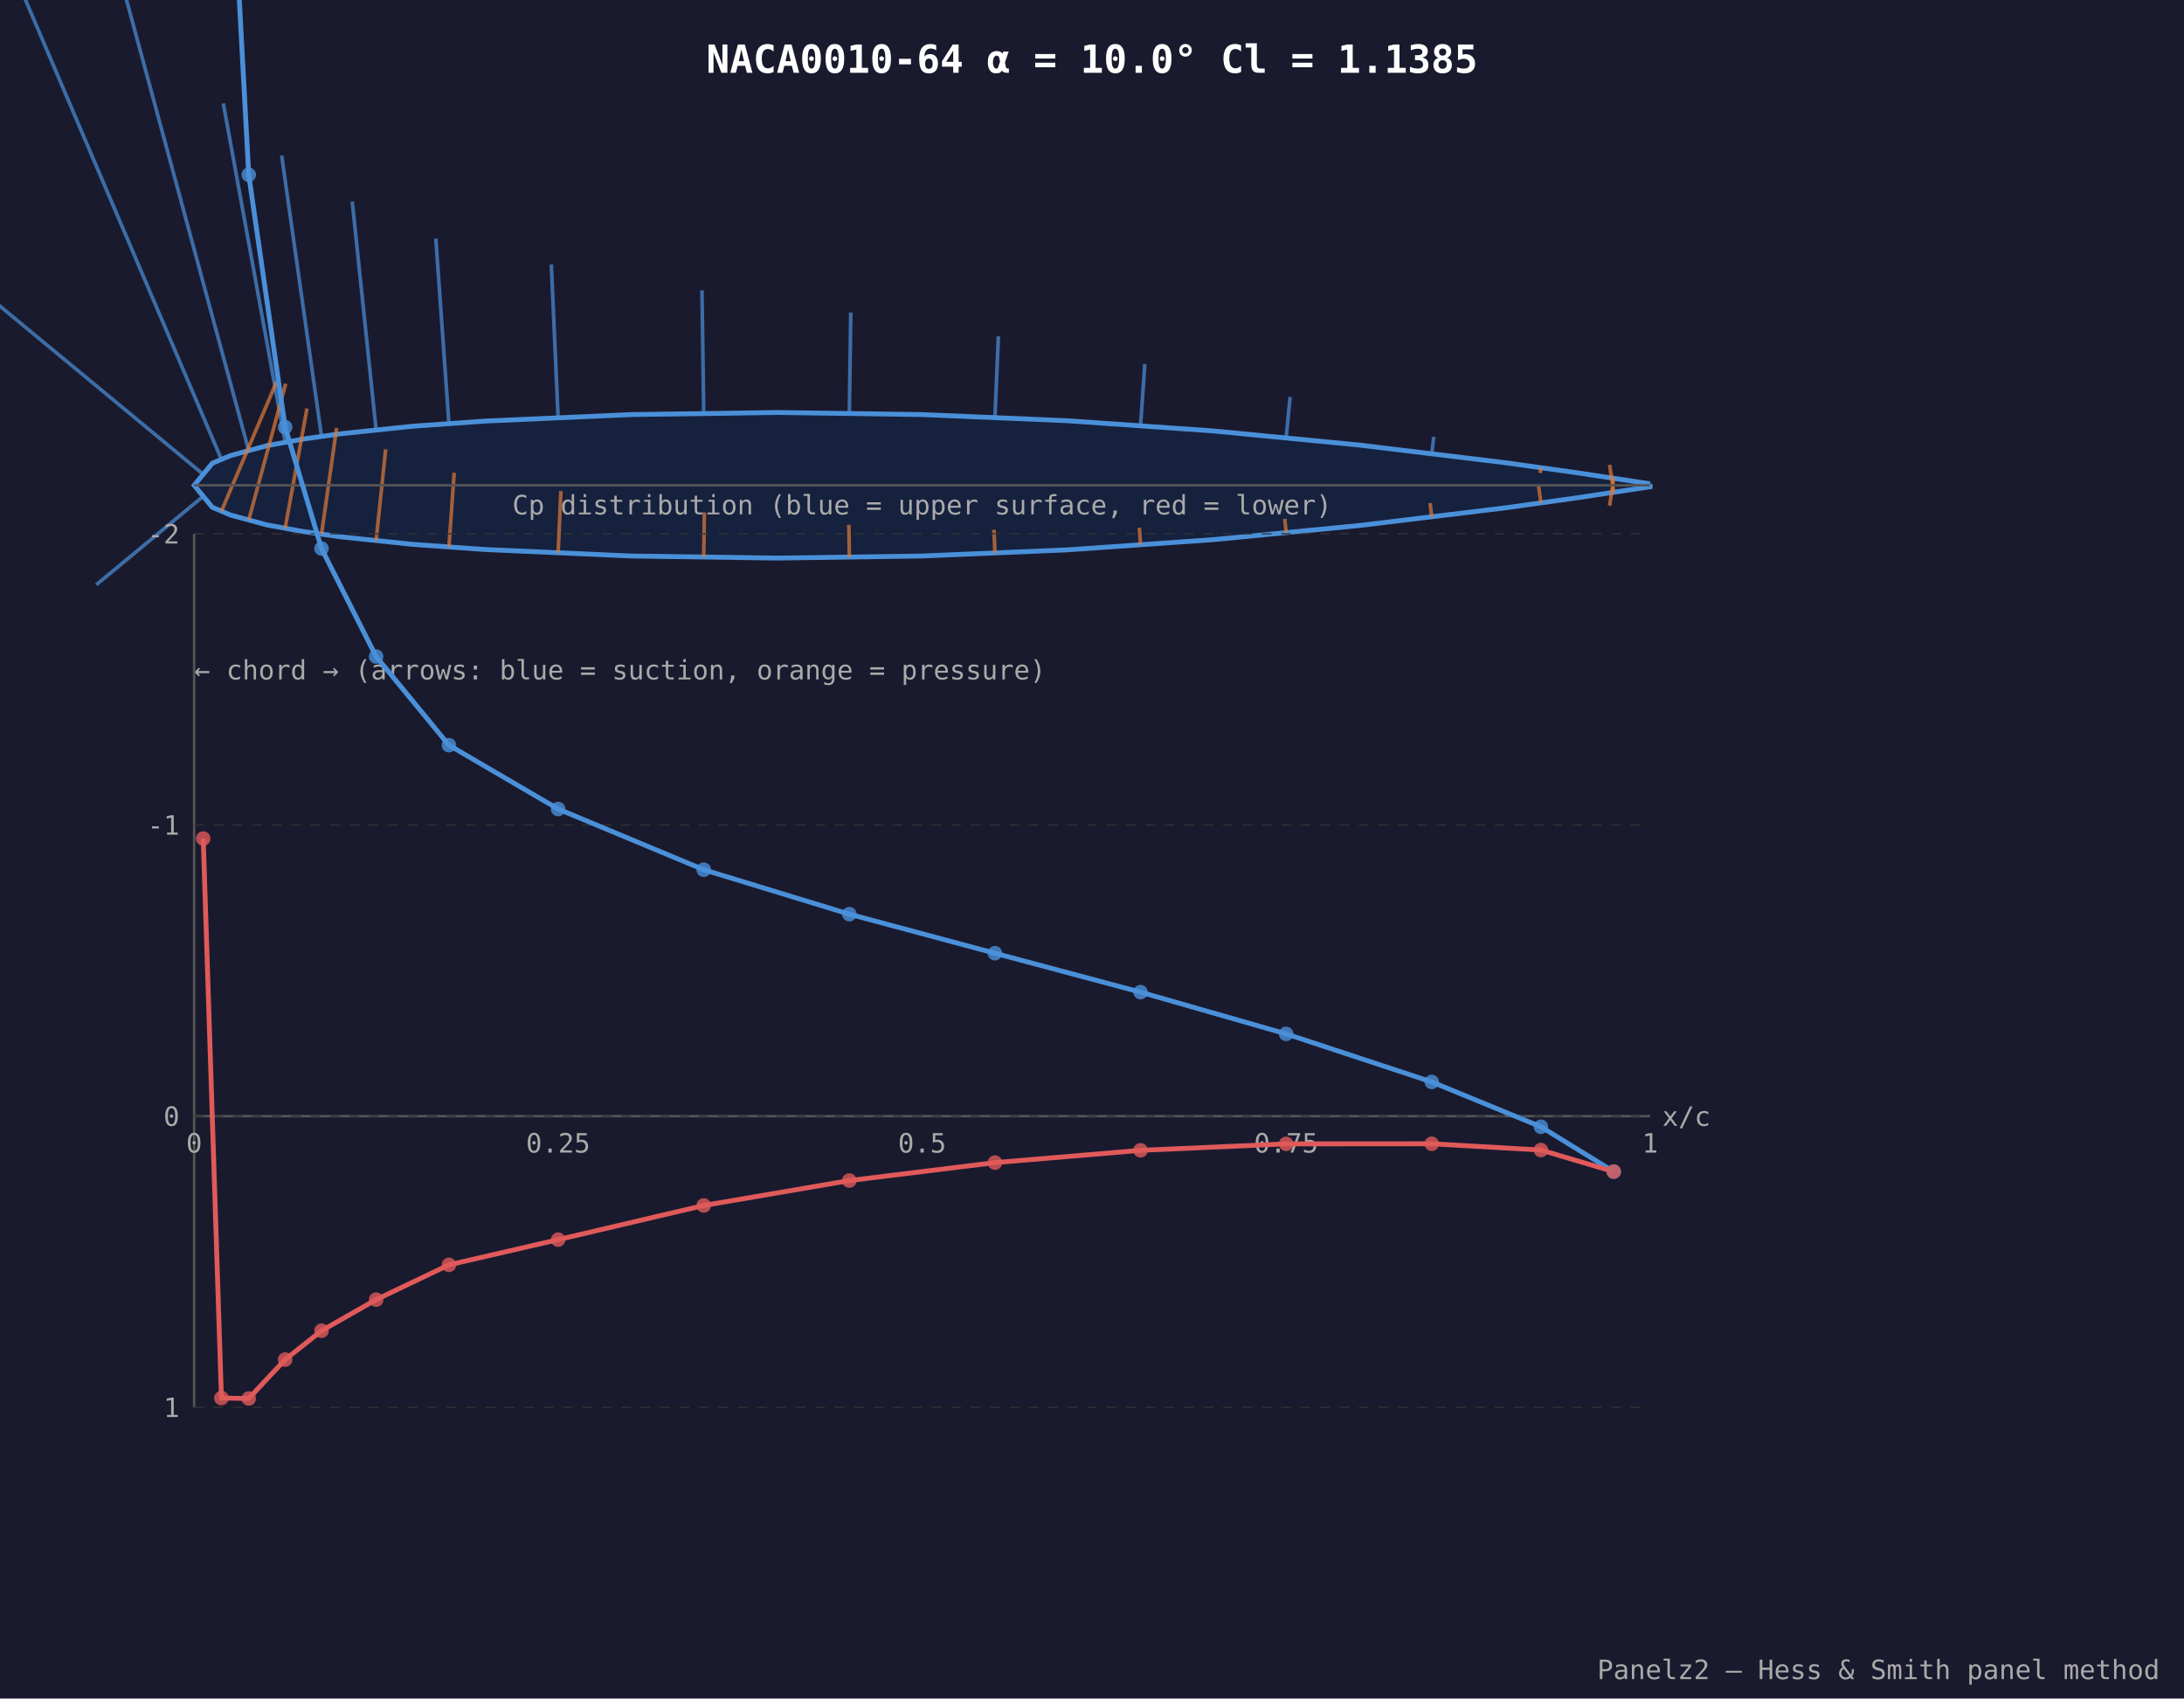
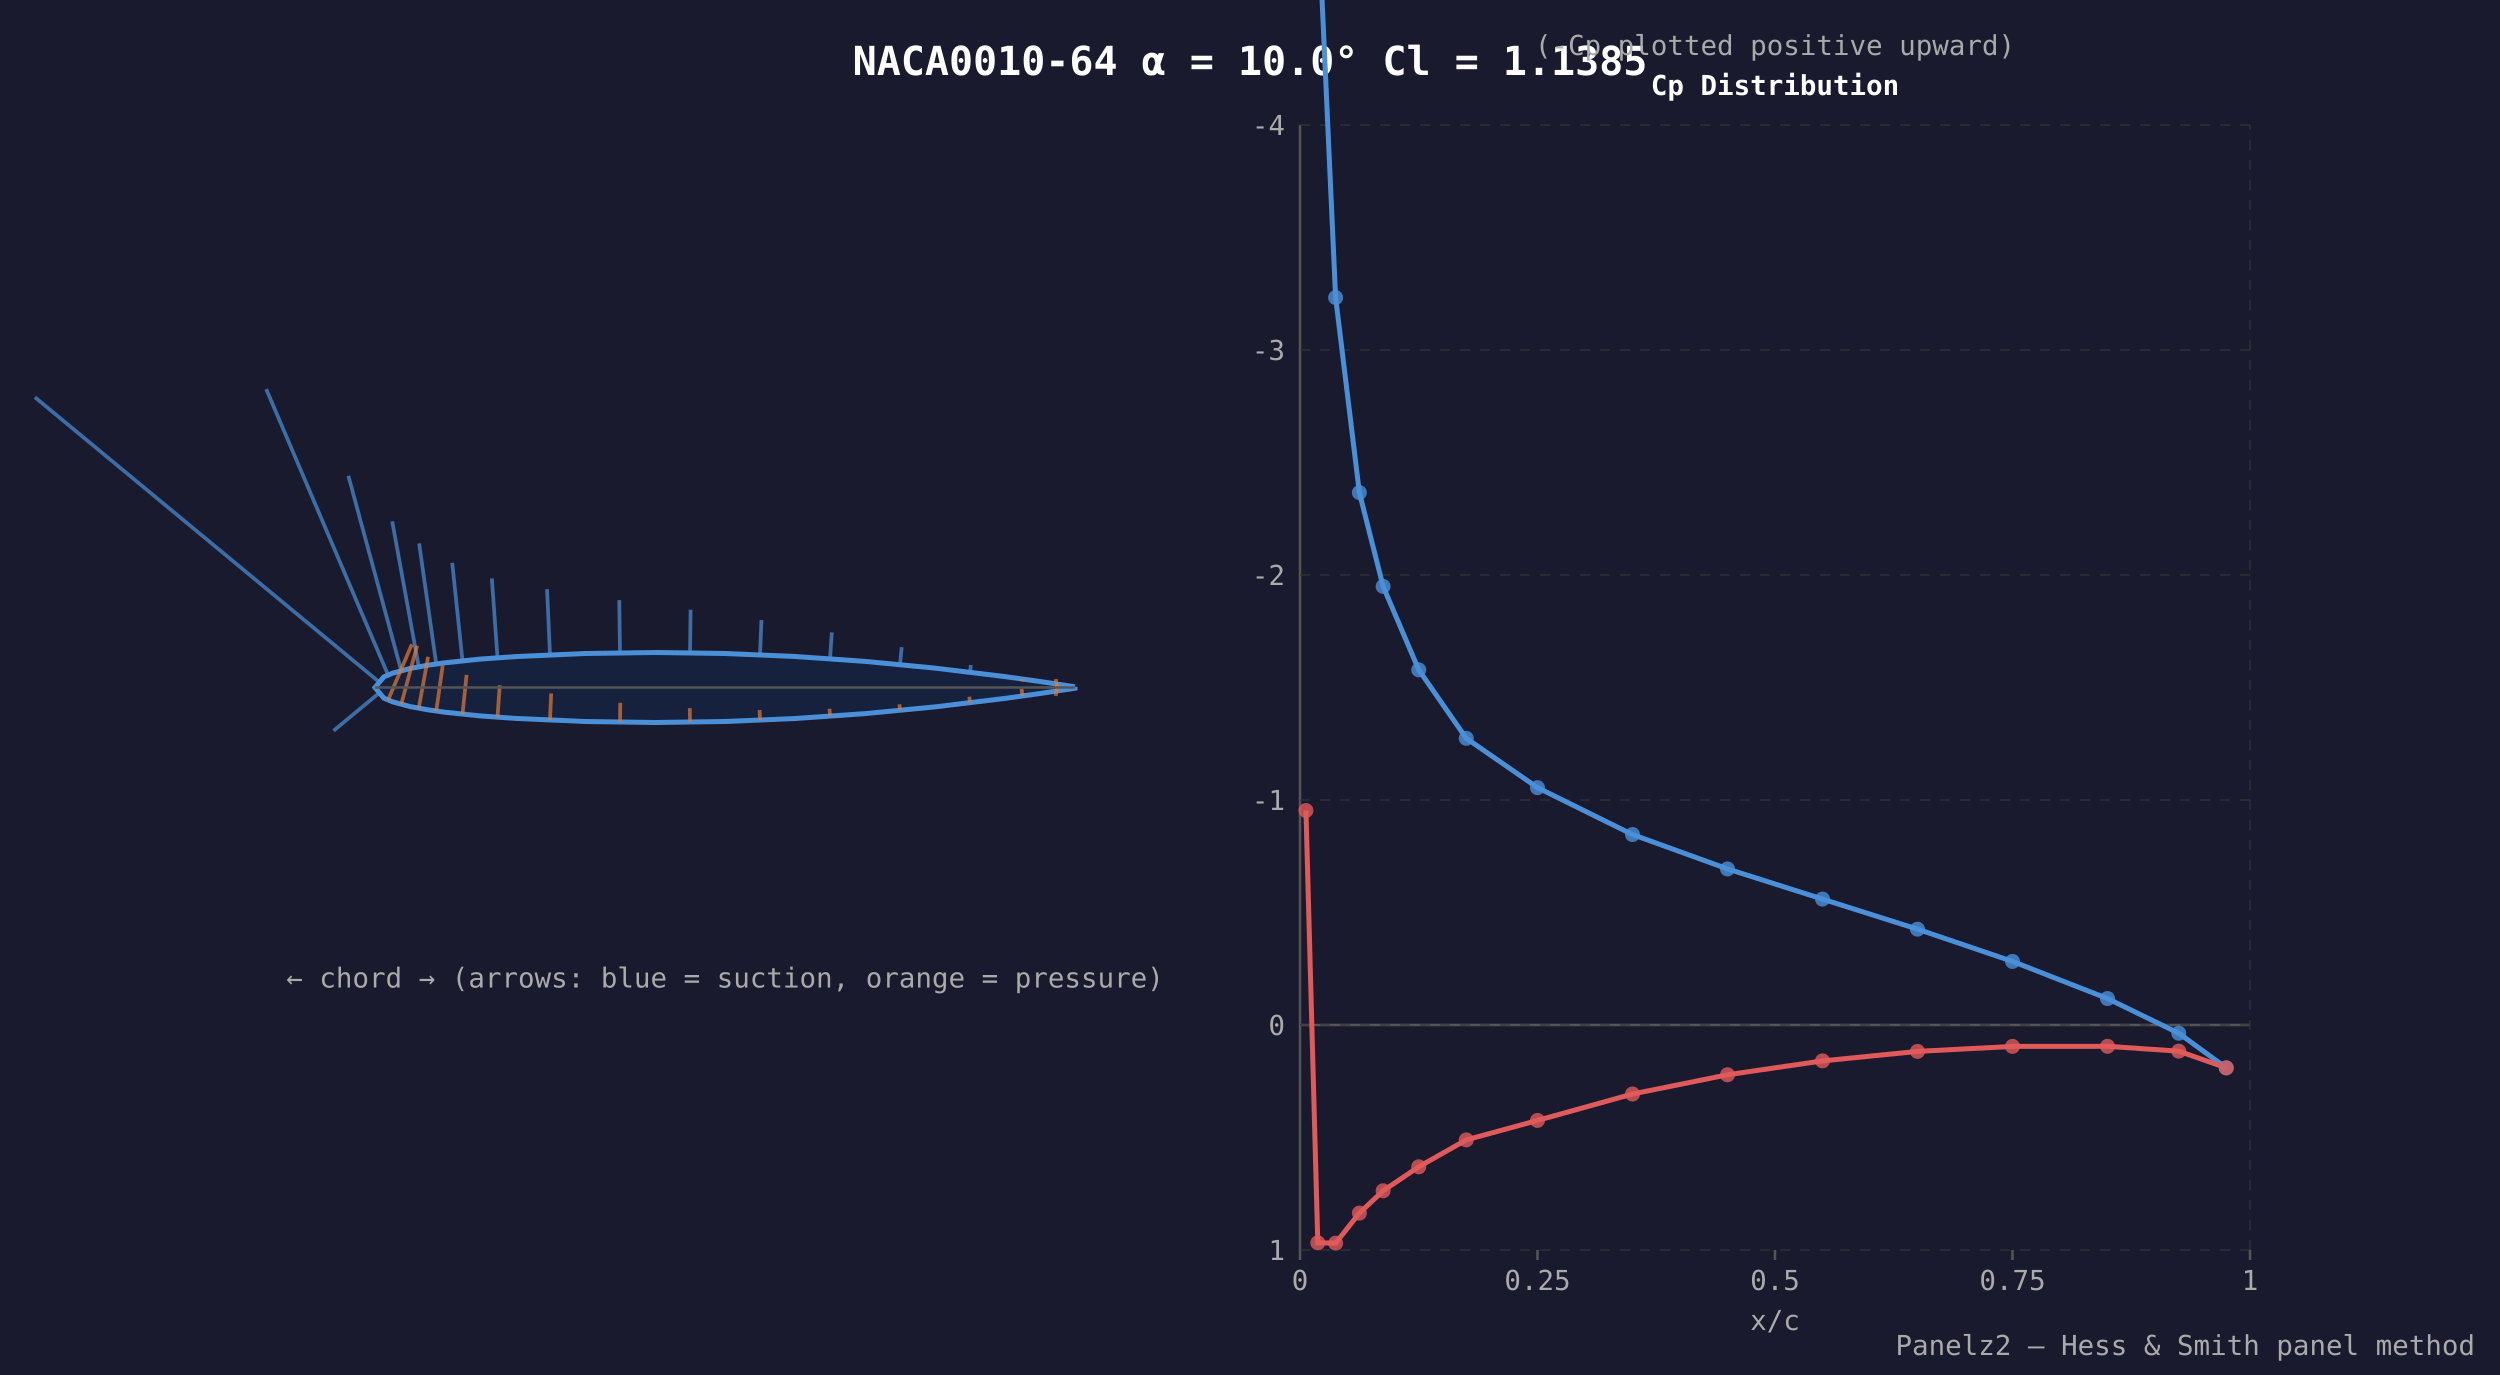
- <svg xmlns="http://www.w3.org/2000/svg" width="900" height="700" viewBox="0 0 900 700">
+ <svg xmlns="http://www.w3.org/2000/svg" width="1000" height="550" viewBox="0 0 1000 550">
  <defs>
    <style>
    text { font-family: monospace; font-size: 12px; fill: #ddd; }
    .title { font-size: 16px; fill: #fff; font-weight: bold; }
    .label { font-size: 11px; fill: #aaa; }
    .axis  { stroke: #555; stroke-width: 1; fill: none; }
    .grid  { stroke: #333; stroke-width: 0.5; fill: none; stroke-dasharray: 4,4; }
  </style>
  </defs>
-   <rect width="900" height="700" fill="#1a1a2e" />
-   <text class="title" x="450" y="30" text-anchor="middle">NACA0010-64   α = 10.0°   Cl = 1.1385</text>
-   <polyline points="680.00,199.40 650.00,194.86 620.00,190.66 560.00,183.40 500.00,177.60 440.00,173.40 380.00,170.86 320.00,170.00 260.00,170.86 200.00,173.53 170.00,175.66 140.00,178.80 125.00,180.93 110.00,183.67 95.00,187.74 87.50,190.93 80.00,200.00 87.50,209.07 95.00,212.26 110.00,216.33 125.00,219.07 140.00,221.20 170.00,224.34 200.00,226.47 260.00,229.14 320.00,230.00 380.00,229.14 440.00,226.60 500.00,222.40 560.00,216.60 620.00,209.34 650.00,205.14 680.00,200.60 680.00,199.40" fill="#16213e" stroke="#4a90d9" stroke-width="2" />
-   <line x1="665.00" y1="197.13" x2="663.29" y2="208.43" stroke="#e07b39" stroke-width="1.5" opacity="0.7" />
-   <line x1="635.00" y1="192.76" x2="634.70" y2="194.93" stroke="#e07b39" stroke-width="1.5" opacity="0.7" />
-   <line x1="590.00" y1="187.03" x2="590.85" y2="180.03" stroke="#4a90d9" stroke-width="1.5" opacity="0.7" />
-   <line x1="530.00" y1="180.50" x2="531.63" y2="163.63" stroke="#4a90d9" stroke-width="1.5" opacity="0.7" />
-   <line x1="470.00" y1="175.50" x2="471.78" y2="150.01" stroke="#4a90d9" stroke-width="1.5" opacity="0.7" />
-   <line x1="410.00" y1="172.13" x2="411.42" y2="138.59" stroke="#4a90d9" stroke-width="1.5" opacity="0.7" />
-   <line x1="350.00" y1="170.43" x2="350.60" y2="128.81" stroke="#4a90d9" stroke-width="1.5" opacity="0.7" />
-   <line x1="290.00" y1="170.43" x2="289.27" y2="119.65" stroke="#4a90d9" stroke-width="1.5" opacity="0.7" />
-   <line x1="230.00" y1="172.20" x2="227.19" y2="108.97" stroke="#4a90d9" stroke-width="1.5" opacity="0.7" />
-   <line x1="185.00" y1="174.60" x2="179.59" y2="98.34" stroke="#4a90d9" stroke-width="1.5" opacity="0.7" />
-   <line x1="155.00" y1="177.23" x2="145.15" y2="83.04" stroke="#4a90d9" stroke-width="1.5" opacity="0.7" />
-   <line x1="132.50" y1="179.87" x2="116.06" y2="64.07" stroke="#4a90d9" stroke-width="1.5" opacity="0.7" />
-   <line x1="117.50" y1="182.30" x2="92.02" y2="42.62" stroke="#4a90d9" stroke-width="1.5" opacity="0.7" />
-   <line x1="102.50" y1="185.70" x2="51.73" y2="-1.51" stroke="#4a90d9" stroke-width="1.5" opacity="0.7" />
-   <line x1="91.25" y1="189.34" x2="-25.81" y2="-85.19" stroke="#4a90d9" stroke-width="1.5" opacity="0.7" />
-   <line x1="83.75" y1="195.47" x2="-246.96" y2="-78.12" stroke="#4a90d9" stroke-width="1.5" opacity="0.7" />
-   <line x1="83.75" y1="204.53" x2="39.68" y2="240.99" stroke="#4a90d9" stroke-width="1.5" opacity="0.7" />
-   <line x1="91.25" y1="210.66" x2="114.03" y2="157.24" stroke="#e07b39" stroke-width="1.5" opacity="0.7" />
-   <line x1="102.50" y1="214.30" x2="117.73" y2="158.15" stroke="#e07b39" stroke-width="1.5" opacity="0.7" />
-   <line x1="117.50" y1="217.70" x2="126.50" y2="168.36" stroke="#e07b39" stroke-width="1.5" opacity="0.7" />
-   <line x1="132.50" y1="220.13" x2="138.72" y2="176.36" stroke="#e07b39" stroke-width="1.5" opacity="0.7" />
-   <line x1="155.00" y1="222.77" x2="158.93" y2="185.17" stroke="#e07b39" stroke-width="1.5" opacity="0.7" />
-   <line x1="185.00" y1="225.40" x2="187.17" y2="194.84" stroke="#e07b39" stroke-width="1.5" opacity="0.7" />
-   <line x1="230.00" y1="227.80" x2="231.13" y2="202.38" stroke="#e07b39" stroke-width="1.5" opacity="0.7" />
-   <line x1="290.00" y1="229.57" x2="290.26" y2="211.17" stroke="#e07b39" stroke-width="1.5" opacity="0.7" />
-   <line x1="350.00" y1="229.57" x2="349.81" y2="216.30" stroke="#e07b39" stroke-width="1.5" opacity="0.7" />
-   <line x1="410.00" y1="227.87" x2="409.60" y2="218.31" stroke="#e07b39" stroke-width="1.5" opacity="0.7" />
-   <line x1="470.00" y1="224.50" x2="469.51" y2="217.47" stroke="#e07b39" stroke-width="1.5" opacity="0.7" />
-   <line x1="530.00" y1="219.50" x2="529.45" y2="213.82" stroke="#e07b39" stroke-width="1.5" opacity="0.7" />
-   <line x1="590.00" y1="212.97" x2="589.32" y2="207.32" stroke="#e07b39" stroke-width="1.5" opacity="0.7" />
-   <line x1="635.00" y1="207.24" x2="634.03" y2="200.32" stroke="#e07b39" stroke-width="1.5" opacity="0.7" />
-   <line x1="665.00" y1="202.87" x2="663.29" y2="191.57" stroke="#e07b39" stroke-width="1.5" opacity="0.7" />
-   <text class="label" x="80.00" y="280.00">← chord →     (arrows: blue = suction, orange = pressure)</text>
-   <line x1="80.00" y1="200.00" x2="680.00" y2="200.00" class="axis" />
-   <line x1="80.00" y1="460.00" x2="680.00" y2="460.00" class="axis" />
-   <line x1="80.00" y1="580.00" x2="80.00" y2="220.00" class="axis" />
-   <line x1="80.00" y1="220.00" x2="680.00" y2="220.00" class="grid" />
-   <text class="label" x="74.00" y="224.00" text-anchor="end">-2</text>
-   <line x1="80.00" y1="340.00" x2="680.00" y2="340.00" class="grid" />
-   <text class="label" x="74.00" y="344.00" text-anchor="end">-1</text>
-   <line x1="80.00" y1="460.00" x2="680.00" y2="460.00" class="grid" />
-   <text class="label" x="74.00" y="464.00" text-anchor="end">0</text>
-   <line x1="80.00" y1="580.00" x2="680.00" y2="580.00" class="grid" />
-   <text class="label" x="74.00" y="584.00" text-anchor="end">1</text>
-   <text class="label" x="80.00" y="475.00" text-anchor="middle">0</text>
-   <text class="label" x="230.00" y="475.00" text-anchor="middle">0.25</text>
-   <text class="label" x="380.00" y="475.00" text-anchor="middle">0.5</text>
-   <text class="label" x="530.00" y="475.00" text-anchor="middle">0.75</text>
-   <text class="label" x="680.00" y="475.00" text-anchor="middle">1</text>
-   <text class="label" x="380.00" y="212.00" text-anchor="middle">Cp distribution (blue = upper surface, red = lower)</text>
-   <text class="label" x="685.00" y="464.00">x/c</text>
-   <polyline points="83.75,-398.41 91.25,-136.88 102.50,72.04 117.50,176.04 132.50,226.08 155.00,270.58 185.00,307.10 230.00,333.41 290.00,358.43 350.00,376.75 410.00,392.85 470.00,408.89 530.00,426.09 590.00,445.89 635.00,464.38 665.00,482.86 " fill="none" stroke="#4a90d9" stroke-width="2" />
-   <polyline points="83.75,345.60 91.25,576.16 102.50,576.35 117.50,560.32 132.50,548.43 155.00,535.61 185.00,521.28 230.00,510.89 290.00,496.80 350.00,486.54 410.00,479.14 470.00,474.08 530.00,471.42 590.00,471.38 635.00,473.96 665.00,482.86 " fill="none" stroke="#e05a5a" stroke-width="2" />
-   <circle cx="83.75" cy="-398.41" r="3" fill="#4a90d9" opacity="0.8" />
-   <circle cx="91.25" cy="-136.88" r="3" fill="#4a90d9" opacity="0.8" />
-   <circle cx="102.50" cy="72.04" r="3" fill="#4a90d9" opacity="0.8" />
-   <circle cx="117.50" cy="176.04" r="3" fill="#4a90d9" opacity="0.8" />
-   <circle cx="132.50" cy="226.08" r="3" fill="#4a90d9" opacity="0.8" />
-   <circle cx="155.00" cy="270.58" r="3" fill="#4a90d9" opacity="0.8" />
-   <circle cx="185.00" cy="307.10" r="3" fill="#4a90d9" opacity="0.8" />
-   <circle cx="230.00" cy="333.41" r="3" fill="#4a90d9" opacity="0.8" />
-   <circle cx="290.00" cy="358.43" r="3" fill="#4a90d9" opacity="0.8" />
-   <circle cx="350.00" cy="376.75" r="3" fill="#4a90d9" opacity="0.8" />
-   <circle cx="410.00" cy="392.85" r="3" fill="#4a90d9" opacity="0.8" />
-   <circle cx="470.00" cy="408.89" r="3" fill="#4a90d9" opacity="0.8" />
-   <circle cx="530.00" cy="426.09" r="3" fill="#4a90d9" opacity="0.8" />
-   <circle cx="590.00" cy="445.89" r="3" fill="#4a90d9" opacity="0.8" />
-   <circle cx="635.00" cy="464.38" r="3" fill="#4a90d9" opacity="0.8" />
-   <circle cx="665.00" cy="482.86" r="3" fill="#4a90d9" opacity="0.8" />
-   <circle cx="83.75" cy="345.60" r="3" fill="#e05a5a" opacity="0.8" />
-   <circle cx="91.25" cy="576.16" r="3" fill="#e05a5a" opacity="0.8" />
-   <circle cx="102.50" cy="576.35" r="3" fill="#e05a5a" opacity="0.8" />
-   <circle cx="117.50" cy="560.32" r="3" fill="#e05a5a" opacity="0.8" />
-   <circle cx="132.50" cy="548.43" r="3" fill="#e05a5a" opacity="0.8" />
-   <circle cx="155.00" cy="535.61" r="3" fill="#e05a5a" opacity="0.8" />
-   <circle cx="185.00" cy="521.28" r="3" fill="#e05a5a" opacity="0.8" />
-   <circle cx="230.00" cy="510.89" r="3" fill="#e05a5a" opacity="0.8" />
-   <circle cx="290.00" cy="496.80" r="3" fill="#e05a5a" opacity="0.8" />
-   <circle cx="350.00" cy="486.54" r="3" fill="#e05a5a" opacity="0.8" />
-   <circle cx="410.00" cy="479.14" r="3" fill="#e05a5a" opacity="0.8" />
-   <circle cx="470.00" cy="474.08" r="3" fill="#e05a5a" opacity="0.8" />
-   <circle cx="530.00" cy="471.42" r="3" fill="#e05a5a" opacity="0.8" />
-   <circle cx="590.00" cy="471.38" r="3" fill="#e05a5a" opacity="0.8" />
-   <circle cx="635.00" cy="473.96" r="3" fill="#e05a5a" opacity="0.8" />
-   <circle cx="665.00" cy="482.86" r="3" fill="#e05a5a" opacity="0.8" />
-   <text class="label" x="890" y="692" text-anchor="end">Panelz2 — Hess &amp; Smith panel method</text>
+   <rect width="1000" height="550" fill="#1a1a2e" />
+   <text class="title" x="500" y="30" text-anchor="middle">NACA0010-64   α = 10.0°   Cl = 1.1385</text>
+   <polyline points="430.00,274.72 416.00,272.60 402.00,270.64 374.00,267.25 346.00,264.55 318.00,262.59 290.00,261.40 262.00,261.00 234.00,261.40 206.00,262.65 192.00,263.64 178.00,265.11 171.00,266.10 164.00,267.38 157.00,269.28 153.50,270.77 150.00,275.00 153.50,279.23 157.00,280.72 164.00,282.62 171.00,283.90 178.00,284.89 192.00,286.36 206.00,287.35 234.00,288.60 262.00,289.00 290.00,288.60 318.00,287.41 346.00,285.45 374.00,282.75 402.00,279.36 416.00,277.40 430.00,275.28 430.00,274.72" fill="#16213e" stroke="#4a90d9" stroke-width="2" />
+   <line x1="423.00" y1="273.66" x2="422.29" y2="278.37" stroke="#e07b39" stroke-width="1.5" opacity="0.7" />
+   <line x1="409.00" y1="271.62" x2="408.87" y2="272.53" stroke="#e07b39" stroke-width="1.5" opacity="0.7" />
+   <line x1="388.00" y1="268.95" x2="388.35" y2="266.03" stroke="#4a90d9" stroke-width="1.5" opacity="0.7" />
+   <line x1="360.00" y1="265.90" x2="360.68" y2="258.87" stroke="#4a90d9" stroke-width="1.5" opacity="0.7" />
+   <line x1="332.00" y1="263.57" x2="332.74" y2="252.95" stroke="#4a90d9" stroke-width="1.5" opacity="0.7" />
+   <line x1="304.00" y1="262.00" x2="304.59" y2="248.02" stroke="#4a90d9" stroke-width="1.5" opacity="0.7" />
+   <line x1="276.00" y1="261.20" x2="276.25" y2="243.86" stroke="#4a90d9" stroke-width="1.5" opacity="0.7" />
+   <line x1="248.00" y1="261.20" x2="247.70" y2="240.04" stroke="#4a90d9" stroke-width="1.5" opacity="0.7" />
+   <line x1="220.00" y1="262.03" x2="218.83" y2="235.68" stroke="#4a90d9" stroke-width="1.5" opacity="0.7" />
+   <line x1="199.00" y1="263.15" x2="196.74" y2="231.37" stroke="#4a90d9" stroke-width="1.5" opacity="0.7" />
+   <line x1="185.00" y1="264.38" x2="180.89" y2="225.13" stroke="#4a90d9" stroke-width="1.5" opacity="0.7" />
+   <line x1="174.50" y1="265.60" x2="167.65" y2="217.36" stroke="#4a90d9" stroke-width="1.5" opacity="0.7" />
+   <line x1="167.50" y1="266.74" x2="156.88" y2="208.54" stroke="#4a90d9" stroke-width="1.5" opacity="0.7" />
+   <line x1="160.50" y1="268.33" x2="139.34" y2="190.32" stroke="#4a90d9" stroke-width="1.5" opacity="0.7" />
+   <line x1="155.25" y1="270.02" x2="106.48" y2="155.64" stroke="#4a90d9" stroke-width="1.5" opacity="0.7" />
+   <line x1="151.75" y1="272.88" x2="13.95" y2="158.89" stroke="#4a90d9" stroke-width="1.5" opacity="0.7" />
+   <line x1="151.75" y1="277.12" x2="133.39" y2="292.31" stroke="#4a90d9" stroke-width="1.5" opacity="0.7" />
+   <line x1="155.25" y1="279.98" x2="164.74" y2="257.72" stroke="#e07b39" stroke-width="1.5" opacity="0.7" />
+   <line x1="160.50" y1="281.67" x2="166.84" y2="258.28" stroke="#e07b39" stroke-width="1.5" opacity="0.7" />
+   <line x1="167.50" y1="283.26" x2="171.25" y2="262.70" stroke="#e07b39" stroke-width="1.5" opacity="0.7" />
+   <line x1="174.50" y1="284.40" x2="177.09" y2="266.16" stroke="#e07b39" stroke-width="1.5" opacity="0.7" />
+   <line x1="185.00" y1="285.62" x2="186.64" y2="269.96" stroke="#e07b39" stroke-width="1.5" opacity="0.7" />
+   <line x1="199.00" y1="286.85" x2="199.90" y2="274.12" stroke="#e07b39" stroke-width="1.5" opacity="0.7" />
+   <line x1="220.00" y1="287.97" x2="220.47" y2="277.38" stroke="#e07b39" stroke-width="1.5" opacity="0.7" />
+   <line x1="248.00" y1="288.80" x2="248.11" y2="281.13" stroke="#e07b39" stroke-width="1.5" opacity="0.7" />
+   <line x1="276.00" y1="288.80" x2="275.92" y2="283.27" stroke="#e07b39" stroke-width="1.5" opacity="0.7" />
+   <line x1="304.00" y1="288.00" x2="303.83" y2="284.02" stroke="#e07b39" stroke-width="1.5" opacity="0.7" />
+   <line x1="332.00" y1="286.43" x2="331.80" y2="283.51" stroke="#e07b39" stroke-width="1.5" opacity="0.7" />
+   <line x1="360.00" y1="284.10" x2="359.77" y2="281.73" stroke="#e07b39" stroke-width="1.5" opacity="0.7" />
+   <line x1="388.00" y1="281.05" x2="387.72" y2="278.70" stroke="#e07b39" stroke-width="1.5" opacity="0.7" />
+   <line x1="409.00" y1="278.38" x2="408.60" y2="275.50" stroke="#e07b39" stroke-width="1.5" opacity="0.7" />
+   <line x1="423.00" y1="276.34" x2="422.29" y2="271.63" stroke="#e07b39" stroke-width="1.5" opacity="0.7" />
+   <text class="label" x="290.00" y="395.00" text-anchor="middle">← chord →   (arrows: blue = suction, orange = pressure)</text>
+   <line x1="150.00" y1="275.00" x2="430.00" y2="275.00" class="axis" />
+   <line x1="520.00" y1="410.00" x2="900.00" y2="410.00" class="axis" />
+   <line x1="520.00" y1="500.00" x2="520.00" y2="50.00" class="axis" />
+   <line x1="900.00" y1="500.00" x2="900.00" y2="50.00" class="grid" />
+   <line x1="520.00" y1="50.00" x2="900.00" y2="50.00" class="grid" />
+   <text class="label" x="514.00" y="54.00" text-anchor="end">-4</text>
+   <line x1="520.00" y1="140.00" x2="900.00" y2="140.00" class="grid" />
+   <text class="label" x="514.00" y="144.00" text-anchor="end">-3</text>
+   <line x1="520.00" y1="230.00" x2="900.00" y2="230.00" class="grid" />
+   <text class="label" x="514.00" y="234.00" text-anchor="end">-2</text>
+   <line x1="520.00" y1="320.00" x2="900.00" y2="320.00" class="grid" />
+   <text class="label" x="514.00" y="324.00" text-anchor="end">-1</text>
+   <line x1="520.00" y1="410.00" x2="900.00" y2="410.00" class="grid" />
+   <text class="label" x="514.00" y="414.00" text-anchor="end">0</text>
+   <line x1="520.00" y1="500.00" x2="900.00" y2="500.00" class="grid" />
+   <text class="label" x="514.00" y="504.00" text-anchor="end">1</text>
+   <line x1="520.00" y1="500.00" x2="520.00" y2="504.00" class="axis" />
+   <text class="label" x="520.00" y="516.00" text-anchor="middle">0</text>
+   <line x1="615.00" y1="500.00" x2="615.00" y2="504.00" class="axis" />
+   <text class="label" x="615.00" y="516.00" text-anchor="middle">0.25</text>
+   <line x1="710.00" y1="500.00" x2="710.00" y2="504.00" class="axis" />
+   <text class="label" x="710.00" y="516.00" text-anchor="middle">0.5</text>
+   <line x1="805.00" y1="500.00" x2="805.00" y2="504.00" class="axis" />
+   <text class="label" x="805.00" y="516.00" text-anchor="middle">0.75</text>
+   <line x1="900.00" y1="500.00" x2="900.00" y2="504.00" class="axis" />
+   <text class="label" x="900.00" y="516.00" text-anchor="middle">1</text>
+   <text class="label" x="710.00" y="38.00" text-anchor="middle" style="font-weight: bold; fill: #fff;">Cp Distribution</text>
+   <text class="label" x="710.00" y="22.00" text-anchor="middle">(-Cp plotted positive upward)</text>
+   <text class="label" x="710.00" y="532.00" text-anchor="middle">x/c</text>
+   <polyline points="522.38,-233.81 527.12,-37.66 534.25,119.03 543.75,197.03 553.25,234.56 567.50,267.94 586.50,295.32 615.00,315.06 653.00,333.82 691.00,347.57 729.00,359.64 767.00,371.67 805.00,384.57 843.00,399.42 871.50,413.29 890.50,427.14 " fill="none" stroke="#4a90d9" stroke-width="2" />
+   <polyline points="522.38,324.20 527.12,497.12 534.25,497.26 543.75,485.24 553.25,476.32 567.50,466.71 586.50,455.96 615.00,448.17 653.00,437.60 691.00,429.91 729.00,424.35 767.00,420.56 805.00,418.56 843.00,418.53 871.50,420.47 890.50,427.14 " fill="none" stroke="#e05a5a" stroke-width="2" />
+   <circle cx="522.38" cy="-233.81" r="3" fill="#4a90d9" opacity="0.8" />
+   <circle cx="527.12" cy="-37.66" r="3" fill="#4a90d9" opacity="0.8" />
+   <circle cx="534.25" cy="119.03" r="3" fill="#4a90d9" opacity="0.8" />
+   <circle cx="543.75" cy="197.03" r="3" fill="#4a90d9" opacity="0.8" />
+   <circle cx="553.25" cy="234.56" r="3" fill="#4a90d9" opacity="0.8" />
+   <circle cx="567.50" cy="267.94" r="3" fill="#4a90d9" opacity="0.8" />
+   <circle cx="586.50" cy="295.32" r="3" fill="#4a90d9" opacity="0.8" />
+   <circle cx="615.00" cy="315.06" r="3" fill="#4a90d9" opacity="0.8" />
+   <circle cx="653.00" cy="333.82" r="3" fill="#4a90d9" opacity="0.8" />
+   <circle cx="691.00" cy="347.57" r="3" fill="#4a90d9" opacity="0.8" />
+   <circle cx="729.00" cy="359.64" r="3" fill="#4a90d9" opacity="0.8" />
+   <circle cx="767.00" cy="371.67" r="3" fill="#4a90d9" opacity="0.8" />
+   <circle cx="805.00" cy="384.57" r="3" fill="#4a90d9" opacity="0.8" />
+   <circle cx="843.00" cy="399.42" r="3" fill="#4a90d9" opacity="0.8" />
+   <circle cx="871.50" cy="413.29" r="3" fill="#4a90d9" opacity="0.8" />
+   <circle cx="890.50" cy="427.14" r="3" fill="#4a90d9" opacity="0.8" />
+   <circle cx="522.38" cy="324.20" r="3" fill="#e05a5a" opacity="0.8" />
+   <circle cx="527.12" cy="497.12" r="3" fill="#e05a5a" opacity="0.8" />
+   <circle cx="534.25" cy="497.26" r="3" fill="#e05a5a" opacity="0.8" />
+   <circle cx="543.75" cy="485.24" r="3" fill="#e05a5a" opacity="0.8" />
+   <circle cx="553.25" cy="476.32" r="3" fill="#e05a5a" opacity="0.8" />
+   <circle cx="567.50" cy="466.71" r="3" fill="#e05a5a" opacity="0.8" />
+   <circle cx="586.50" cy="455.96" r="3" fill="#e05a5a" opacity="0.8" />
+   <circle cx="615.00" cy="448.17" r="3" fill="#e05a5a" opacity="0.8" />
+   <circle cx="653.00" cy="437.60" r="3" fill="#e05a5a" opacity="0.8" />
+   <circle cx="691.00" cy="429.91" r="3" fill="#e05a5a" opacity="0.8" />
+   <circle cx="729.00" cy="424.35" r="3" fill="#e05a5a" opacity="0.8" />
+   <circle cx="767.00" cy="420.56" r="3" fill="#e05a5a" opacity="0.8" />
+   <circle cx="805.00" cy="418.56" r="3" fill="#e05a5a" opacity="0.8" />
+   <circle cx="843.00" cy="418.53" r="3" fill="#e05a5a" opacity="0.8" />
+   <circle cx="871.50" cy="420.47" r="3" fill="#e05a5a" opacity="0.8" />
+   <circle cx="890.50" cy="427.14" r="3" fill="#e05a5a" opacity="0.8" />
+   <text class="label" x="990" y="542" text-anchor="end">Panelz2 — Hess &amp; Smith panel method</text>
</svg>
